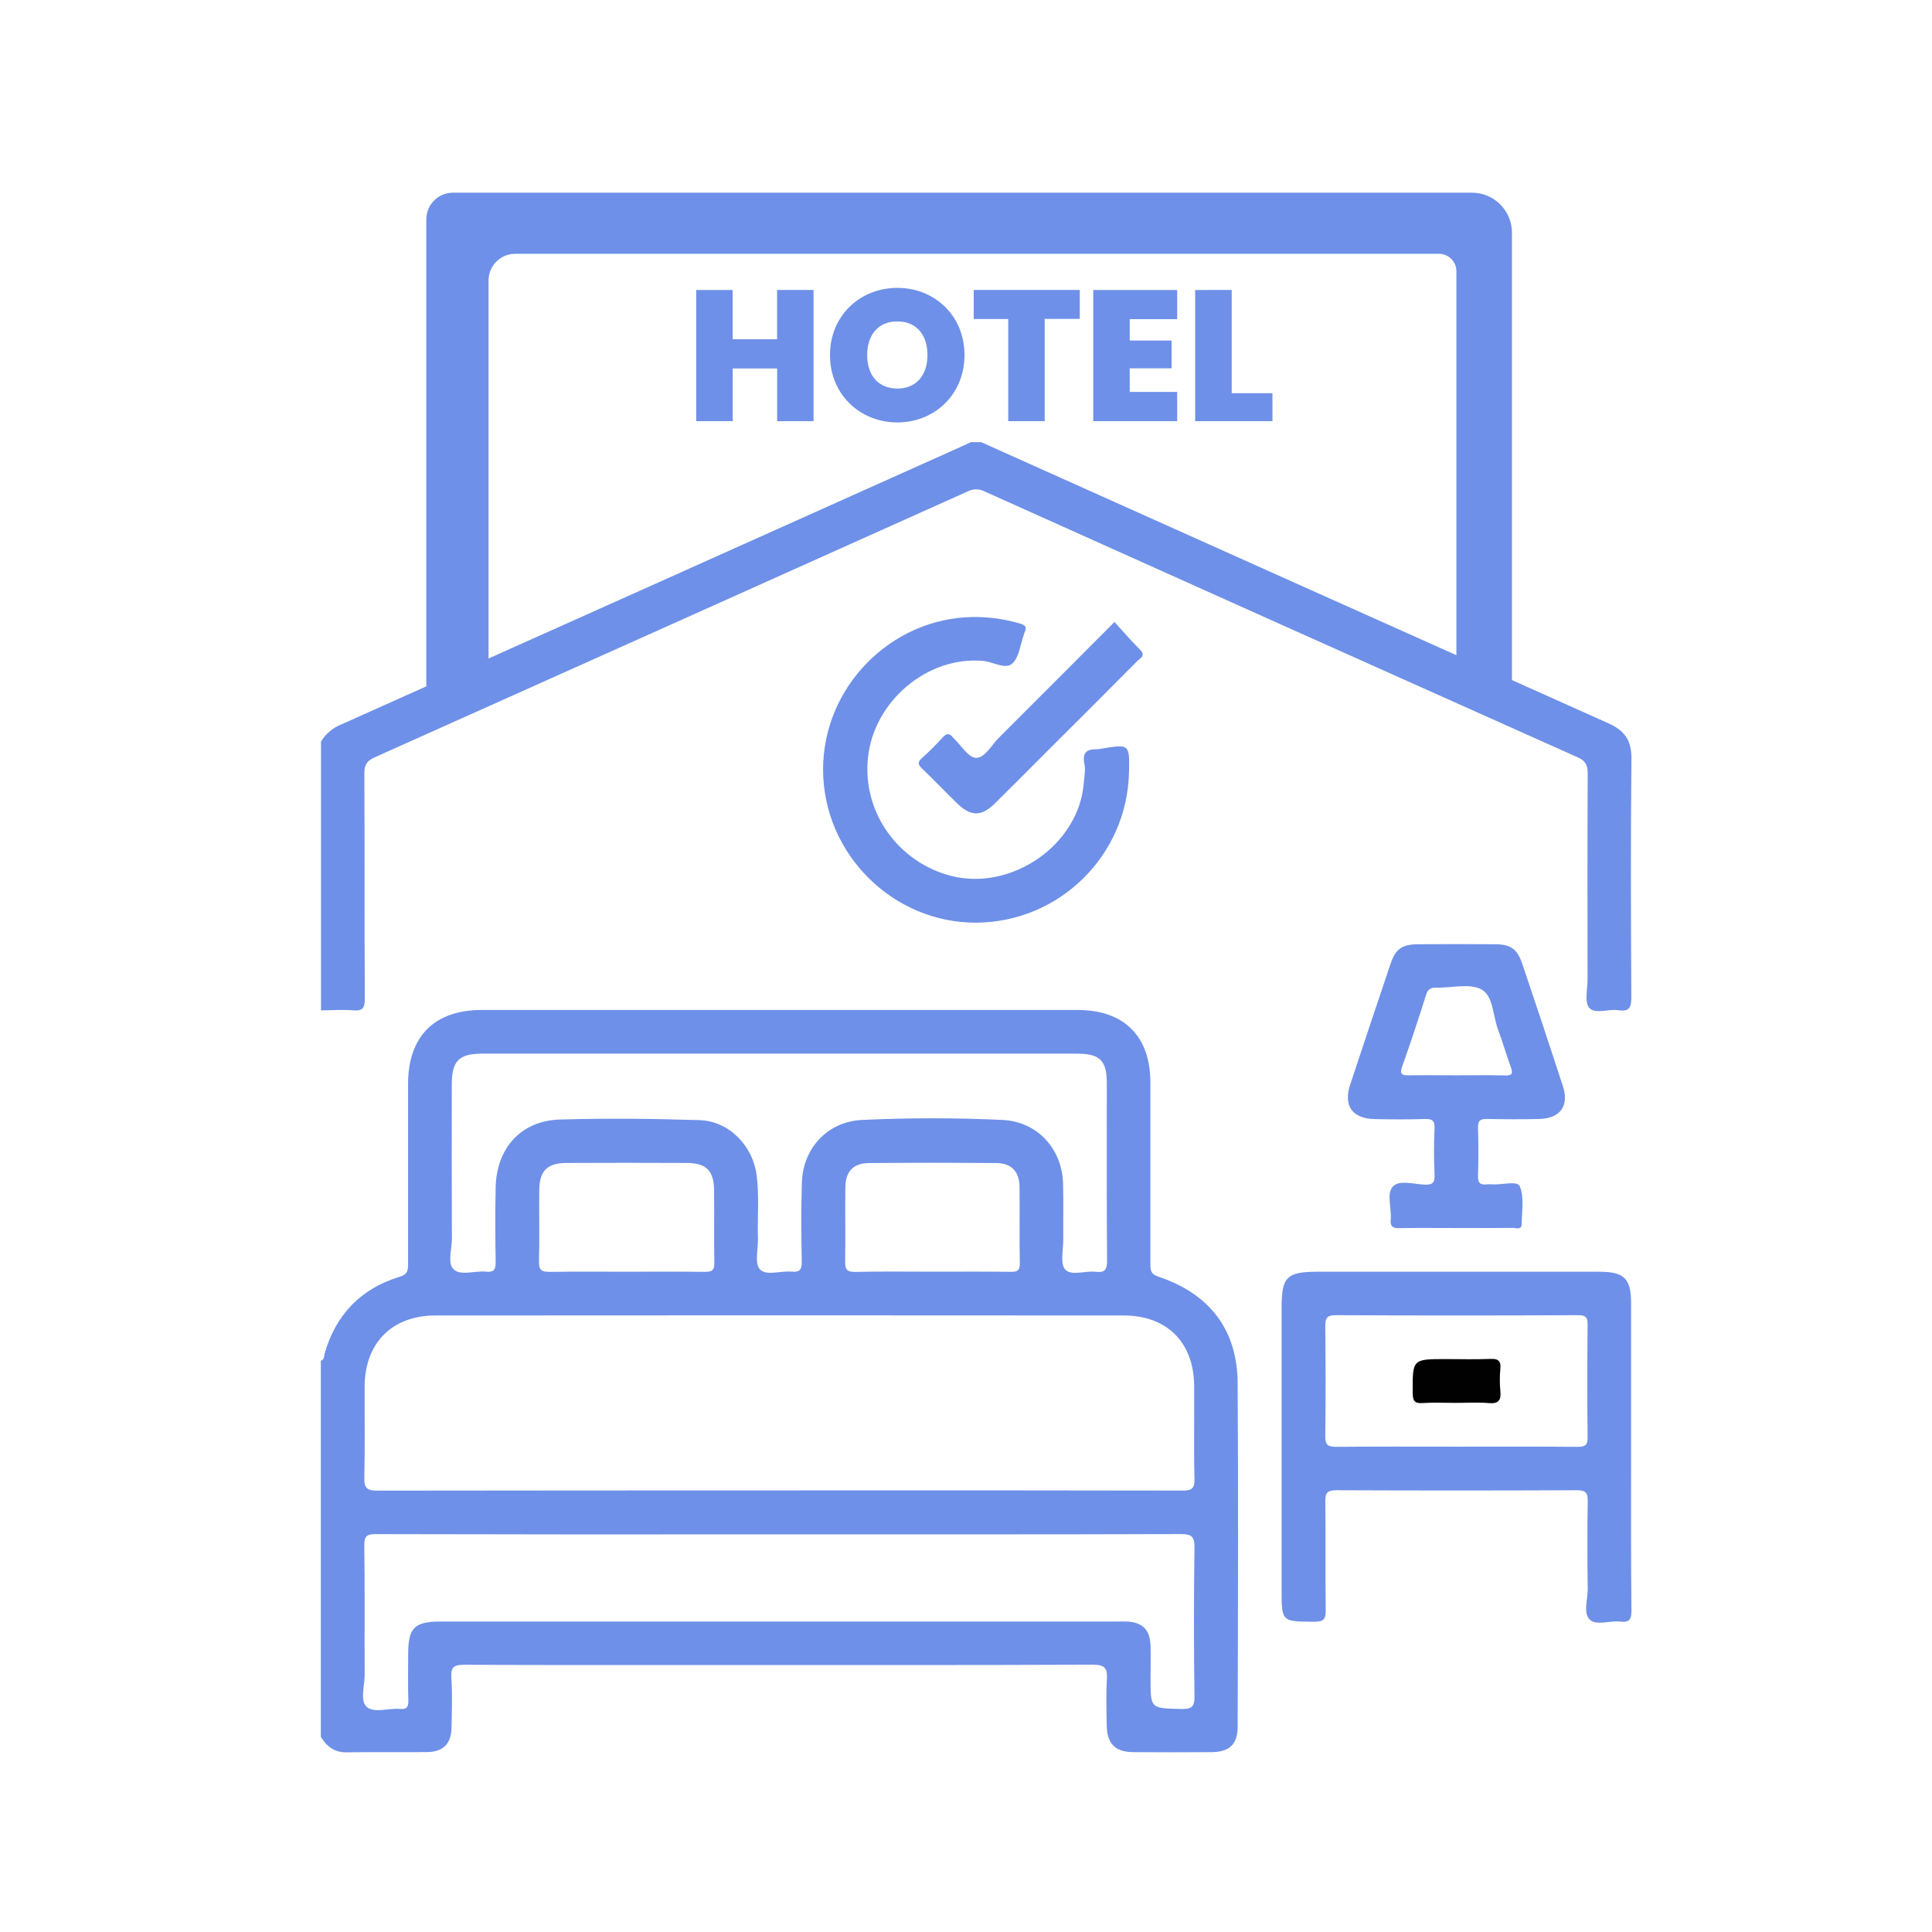
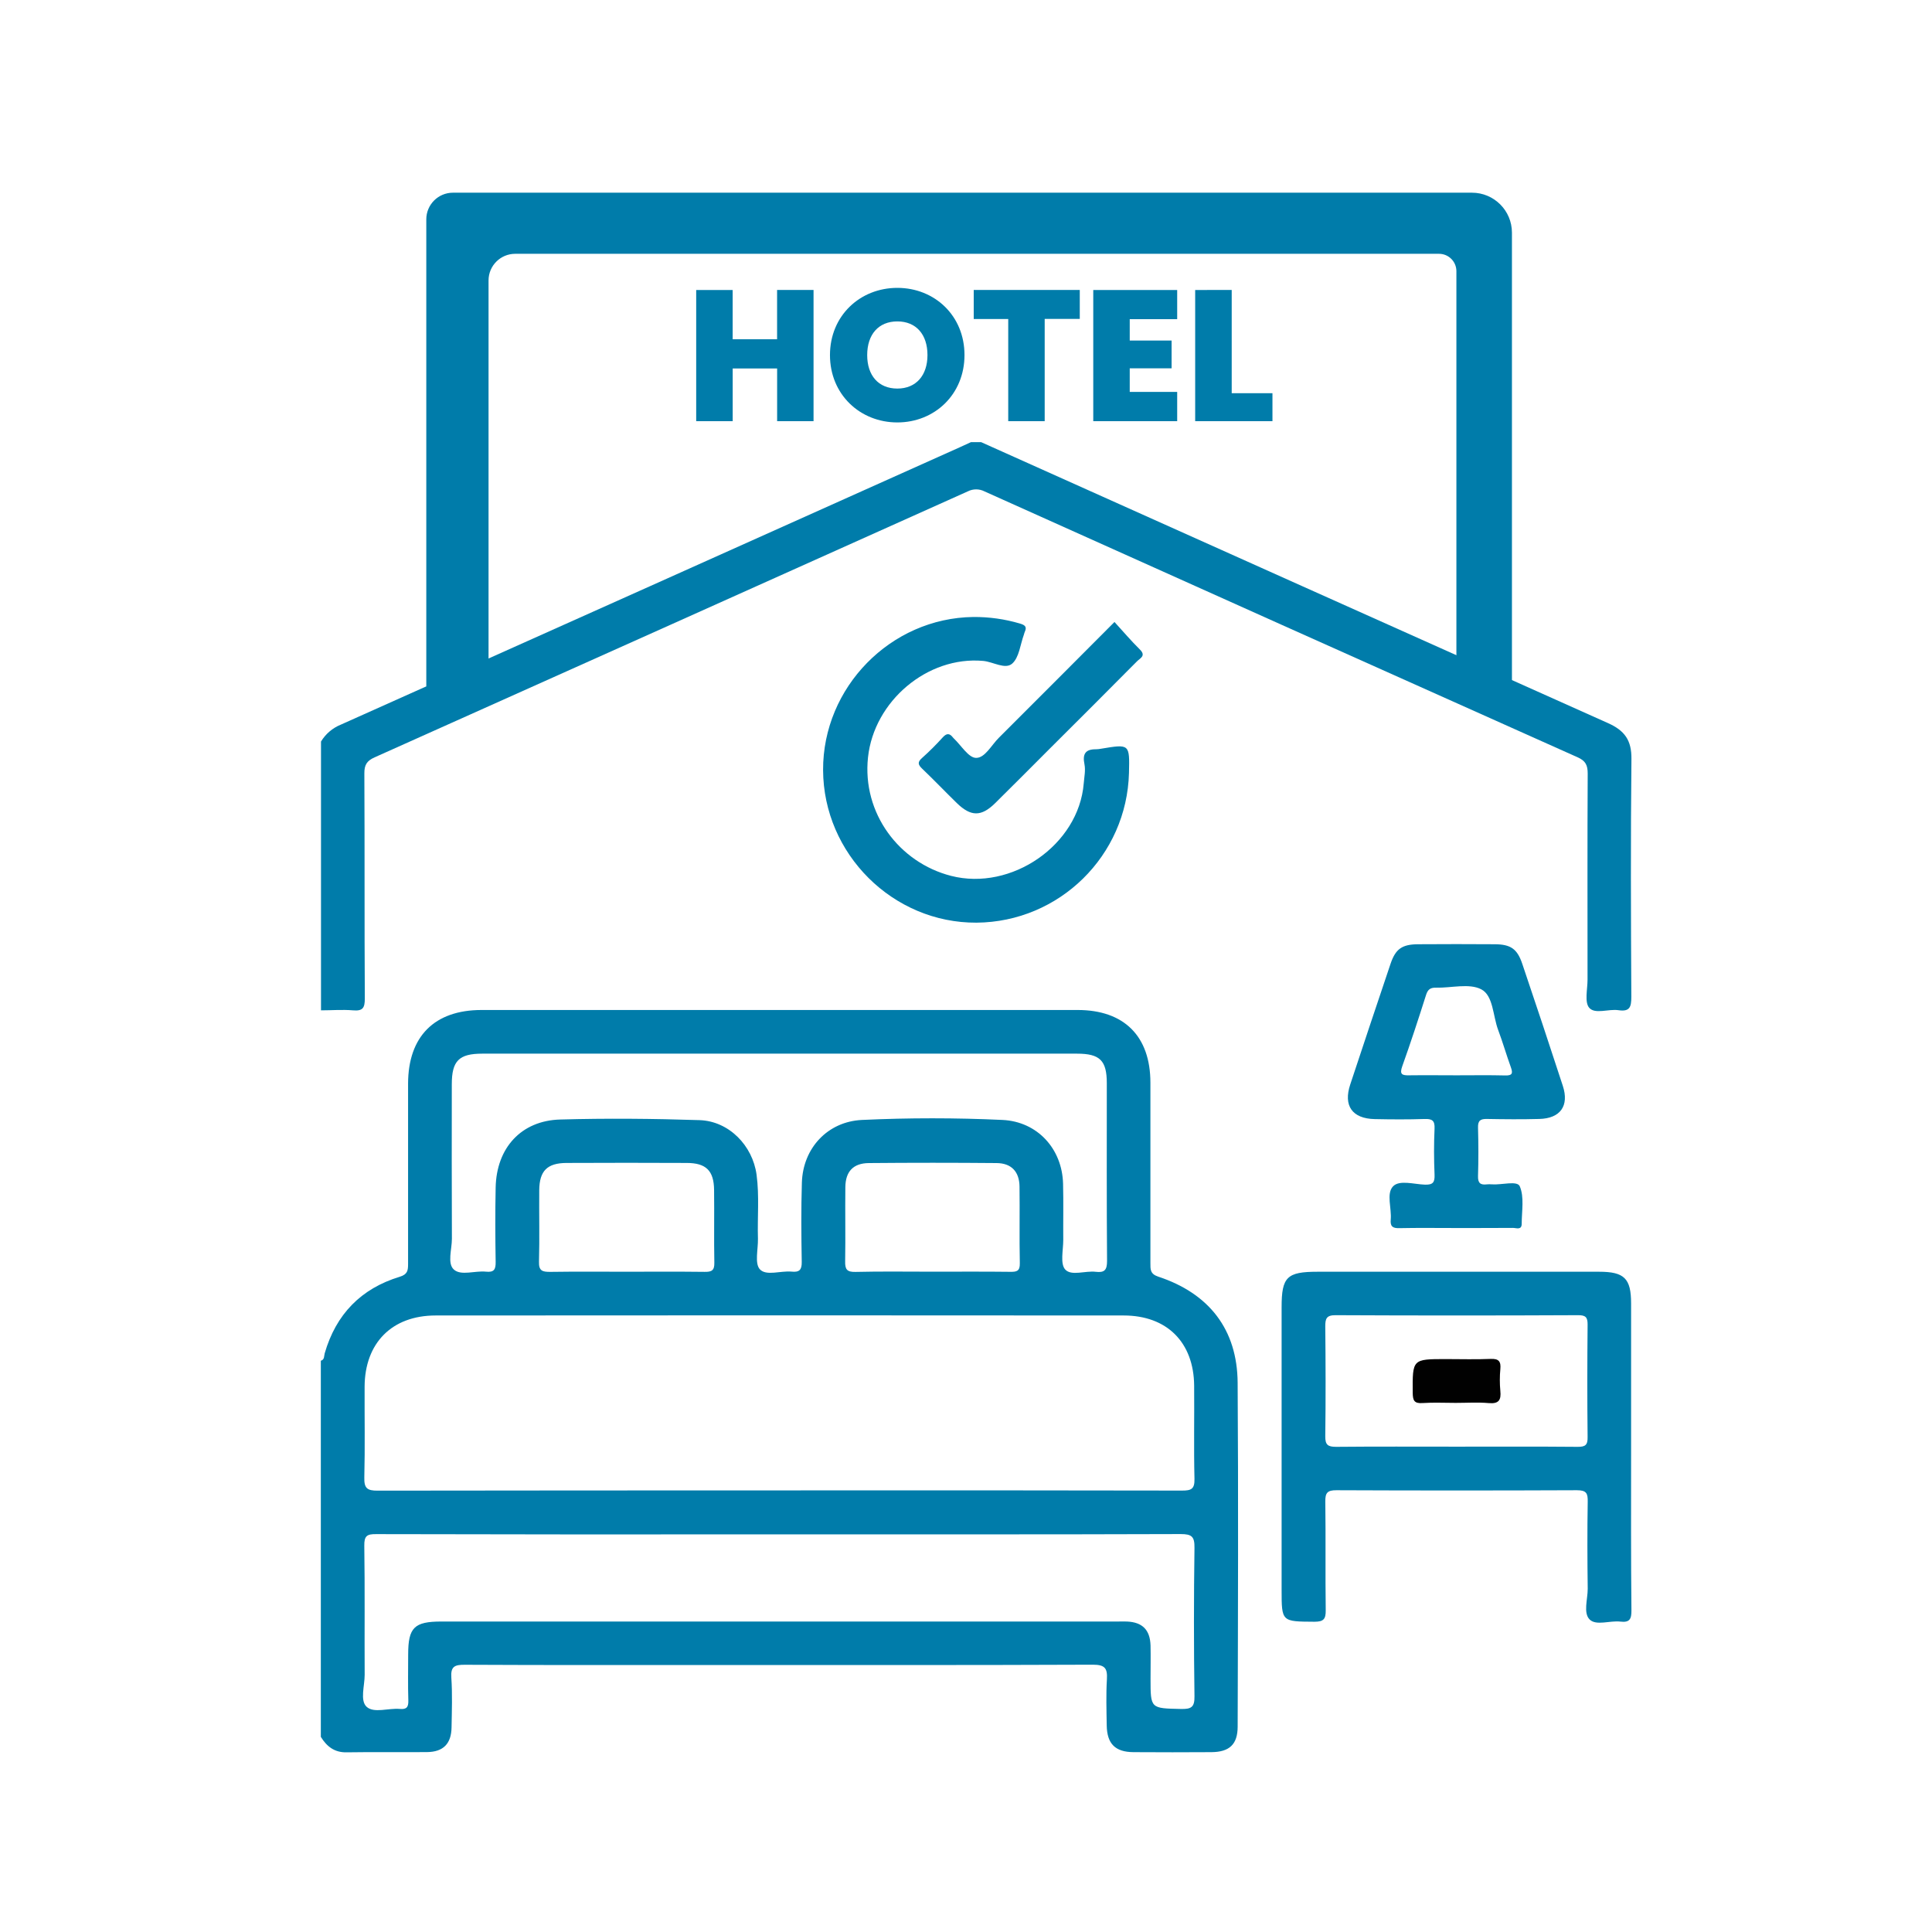
<svg xmlns="http://www.w3.org/2000/svg" id="SvgjsSvg1021" width="288" height="288" version="1.1">
  <defs id="SvgjsDefs1022" />
  <g id="SvgjsG1023">
    <svg data-name="Layer 1" viewBox="0 0 1000 1000" width="288" height="288">
-       <path d="M166.15,383.82a21.31,21.31,0,0,1,10.25-8.74q160.16-71.67,320.23-143.5c2-.89,3.95-1.81,5.92-2.72h5.3Q670,301.64,832.28,374.27c8.67,3.87,12.25,8.9,12.15,18.55-.43,41-.28,82.1-.06,123.14,0,5.2-.74,7.79-6.62,6.92-5.16-.78-12.1,2.21-15.14-1.21-2.56-2.88-.9-9.63-.9-14.66,0-35.54-.11-71.07.08-106.6,0-4.32-1.06-6.58-5.16-8.41q-153.6-68.65-307-137.63a9.52,9.52,0,0,0-8.65-.06Q347.47,323.25,193.9,392c-4,1.79-5.34,3.87-5.31,8.32.21,38.84,0,77.68.24,116.52,0,5-1.15,6.53-6.14,6.11-5.48-.46-11,0-16.54,0Z" fill="#6e90e8" class="color000 svgShape" />
-       <path d="M505.43,477.57c-43.26.23-79.24-35.57-79.4-79-.16-42.79,34.93-78.69,77.75-79.22a83,83,0,0,1,24.12,3.39c2.89.84,3.69,1.83,2.46,4.47-.18.39-.24.85-.39,1.26-1.89,5.15-2.44,11.79-6.05,15s-9.84-.91-15-1.38c-28.85-2.63-56.52,20.8-59.64,49.9-3.11,28.9,16.09,54.46,43,61.36,31.19,8,66.08-15.95,68.66-47.87.26-3.28,1-6.71.39-9.83-1.12-5.4.46-7.89,6-7.83a14.7,14.7,0,0,0,2.63-.29c14.76-2.46,14.76-2.47,14.4,12.53A79.59,79.59,0,0,1,505.43,477.57Z" fill="#6e90e8" class="color000 svgShape" />
-       <path d="M576.85 321.94c4.48 4.89 8.61 9.77 13.15 14.24 3.39 3.33 0 4.56-1.54 6.16q-22.82 23-45.78 45.83c-9.19 9.19-18.34 18.43-27.6 27.55-7.21 7.1-12.59 7-19.88-.1-6-5.86-11.78-11.91-17.83-17.69-2.13-2.05-2.68-3.35-.14-5.58A141.47 141.47 0 00488 381.62c2-2.2 3.55-2.13 5.25.12a3.41 3.41 0 00.45.48c3.82 3.59 7.58 10 11.48 10.06 4.63.1 8-6.65 11.9-10.49C536.74 362.21 556.31 342.52 576.85 321.94zM640.6 715.68c-.2-27.5-14.7-46.18-41.15-54.91-4.18-1.39-4-3.82-4-7q0-46.66 0-93.35c0-24.09-13.61-37.65-37.68-37.65q-154.26 0-308.5 0c-24.4 0-38 13.67-38.05 38.11q0 46.68 0 93.35c0 3.38-.28 5.4-4.34 6.63-20 6.08-33 19.43-38.82 39.64-.38 1.31 0 3.25-2 3.82V899c3.06 4.94 7 8.11 13.29 8 13.89-.22 27.8 0 41.7-.12 8.38-.09 12.53-4.33 12.67-12.72.15-8.6.47-17.24-.11-25.81-.4-5.84 1.73-6.69 7-6.67 43.25.22 86.5.13 129.75.13 65.1 0 130.2.1 195.29-.17 6.34 0 7.62 1.92 7.28 7.63-.47 7.92-.22 15.88-.09 23.83.16 9.5 4.41 13.74 13.82 13.81q20.19.13 40.38 0c9.28-.07 13.56-4 13.57-13.2C640.78 834.41 641 775 640.6 715.68zM233.85 561.21c0-12.12 3.72-15.84 15.77-15.84H557.44c11.86 0 15.44 3.53 15.44 15.28 0 30.67-.1 61.35.13 92 0 4.76-1.34 6.17-5.88 5.63-5.4-.65-12.61 2.32-15.79-1.2-2.68-3-1-10-1-15.27-.08-9.71.15-19.42-.1-29.13-.46-18.08-13.27-32.13-31.32-33-24.24-1.13-48.54-1.13-72.77 0-17.76.84-30.55 14.57-31.1 32.43-.42 13.67-.31 27.37-.07 41 .08 4.18-1.22 5.48-5.23 5.08-5.64-.56-13.14 2.39-16.44-1.2-2.8-3-.87-10.43-1-15.89-.33-11 .77-22.07-.71-33.06-2.05-15.14-14.33-27.76-29.52-28.26-24-.78-48.1-1-72.12-.32-20.2.56-33 14.69-33.41 35.21-.26 12.8-.21 25.6 0 38.4.08 4-.81 5.59-5.05 5.14-5.65-.59-12.9 2.26-16.6-1.11-3.47-3.16-1-10.43-1-15.88C233.78 614.62 233.83 587.92 233.85 561.21zm203.7 53.26c.09-8.1 4.08-12.39 12.15-12.47q33.07-.3 66.16 0c7.66.08 11.74 4.45 11.84 12.14.18 13.23-.13 26.47.16 39.7.09 4.18-1.66 4.49-5 4.45-13.45-.16-26.9-.07-40.36-.07-13.23 0-26.47-.2-39.69.12-4.46.1-5.45-1.31-5.36-5.51C437.67 640.06 437.4 627.26 437.55 614.47zM279.11 616c.11-10 4.14-14 14.11-14.06q31.09-.15 62.19 0c10.07 0 14.08 4 14.2 13.95.16 12.57-.11 25.15.13 37.72.08 4-1.39 4.75-5 4.7-13.67-.17-27.35-.07-41-.07-13 0-26-.11-39 .08-3.95 0-5.91-.47-5.76-5.27C279.32 640.71 279 628.35 279.11 616zM188.57 764.74c.39-15.65.08-31.33.15-47 .1-22.57 14.1-36.84 36.77-36.85q178.06-.15 356.12 0c22.49 0 36.28 14 36.48 36.31.14 16.11-.22 32.22.17 48.32.12 5.32-1.8 6-6.44 6q-104.25-.19-208.51-.09-103.92 0-207.85.13C190 771.59 188.43 770.27 188.57 764.74zM611.33 884.56c-15.81-.35-15.81-.11-15.81-15.6 0-5.74.12-11.48 0-17.21-.24-8.15-4.22-12.11-12.22-12.45-1.54-.06-3.09 0-4.63 0H228.48c-14.07 0-17.2 3.09-17.21 17 0 8-.17 15.9.08 23.83.1 3.45-.85 4.73-4.4 4.41-5.87-.52-13.44 2.37-17.2-1.12-3.5-3.24-1-10.84-1-16.51-.12-22.28.14-44.57-.19-66.85-.08-5.14 1.42-6.06 6.22-6q104.58.25 209.16.12c69.06 0 138.12.08 207.17-.15 5.85 0 7.23 1.38 7.15 7.17q-.54 38.38 0 76.78C618.35 883.58 616.66 884.68 611.33 884.56zM844.25 752.76q0-39.06 0-78.12c0-12.92-3.5-16.39-16.57-16.39H682c-15.9 0-18.64 2.69-18.64 18.32V822.88c0 16.61 0 16.42 17 16.53 4.7 0 5.89-1.35 5.83-5.91-.25-18.76.05-37.52-.21-56.28-.07-4.58 1.1-5.9 5.79-5.88q62.24.27 124.46 0c5 0 5.65 1.69 5.57 6-.25 15-.19 30 0 45 0 5.45-2.4 12.55 1 15.91s10.5.44 15.91 1.09c4.79.57 5.76-1.3 5.72-5.82C844.14 806.61 844.25 779.69 844.25 752.76zm-27.69-3.88c-20.94-.19-41.88-.09-62.82-.09-20.72 0-41.44-.11-62.16.09-4.26 0-5.68-1-5.62-5.5.25-19 .19-37.91 0-56.87 0-4 .61-5.79 5.34-5.77q62.82.3 125.64 0c3.76 0 4.83 1.08 4.8 4.82-.18 19.39-.21 38.8 0 58.19C821.84 748 820.52 748.91 816.56 748.88zM808.92 562.06q-10.32-31.66-21-63.21c-2.61-7.74-6-10.06-14.23-10.11q-19.85-.14-39.69 0c-8.33.06-11.65 2.42-14.25 10.1q-10.53 31.23-20.88 62.52c-3.64 11 1.06 17.64 12.66 17.88 8.59.18 17.2.24 25.79-.05 3.95-.14 5.4.79 5.2 5-.36 7.92-.33 15.88 0 23.81.17 4-.84 5.31-5 5.17-5.65-.19-13.22-2.58-16.51.91-3.55 3.77-.63 11.32-1.17 17.19-.32 3.54 1 4.5 4.42 4.42 9.7-.21 19.41-.07 29.11-.07 9.92 0 19.85 0 29.77-.06 1.65 0 4.48 1.27 4.49-2.09 0-6.58 1.4-13.85-1-19.45-1.31-3.06-9.36-.63-14.36-1a14.55 14.55 0 00-2.64 0c-3.27.41-4.73-.58-4.61-4.27.26-8.37.24-16.76 0-25.13-.1-3.59 1.24-4.51 4.59-4.45 9 .17 18.09.25 27.13 0C807.62 578.91 812.29 572.39 808.92 562.06zm-29.83-5.41c-8.37-.21-16.75-.07-25.12-.07-8.16 0-16.32-.11-24.47 0-3.71.08-5.24-.39-3.68-4.73 4.37-12.2 8.39-24.53 12.31-36.88.9-2.83 2.23-3.82 5.14-3.75 7.93.19 17.17-2.4 23.43.85s6 13.78 8.75 21.06c2.39 6.37 4.27 12.94 6.59 19.34C783.19 555.68 782.64 556.74 779.09 556.65z" fill="#6e90e8" class="color000 svgShape" />
+       <path d="M166.15,383.82a21.31,21.31,0,0,1,10.25-8.74q160.16-71.67,320.23-143.5c2-.89,3.95-1.81,5.92-2.72h5.3Q670,301.64,832.28,374.27c8.67,3.87,12.25,8.9,12.15,18.55-.43,41-.28,82.1-.06,123.14,0,5.2-.74,7.79-6.62,6.92-5.16-.78-12.1,2.21-15.14-1.21-2.56-2.88-.9-9.63-.9-14.66,0-35.54-.11-71.07.08-106.6,0-4.32-1.06-6.58-5.16-8.41q-153.6-68.65-307-137.63a9.52,9.52,0,0,0-8.65-.06Q347.47,323.25,193.9,392c-4,1.79-5.34,3.87-5.31,8.32.21,38.84,0,77.68.24,116.52,0,5-1.15,6.53-6.14,6.11-5.48-.46-11,0-16.54,0Z" fill="#007CAA" class="color000 svgShape" />
+       <path d="M505.43,477.57c-43.26.23-79.24-35.57-79.4-79-.16-42.79,34.93-78.69,77.75-79.22a83,83,0,0,1,24.12,3.39c2.89.84,3.69,1.83,2.46,4.47-.18.39-.24.85-.39,1.26-1.89,5.15-2.44,11.79-6.05,15s-9.84-.91-15-1.38c-28.85-2.63-56.52,20.8-59.64,49.9-3.11,28.9,16.09,54.46,43,61.36,31.19,8,66.08-15.95,68.66-47.87.26-3.28,1-6.71.39-9.83-1.12-5.4.46-7.89,6-7.83a14.7,14.7,0,0,0,2.63-.29c14.76-2.46,14.76-2.47,14.4,12.53A79.59,79.59,0,0,1,505.43,477.57Z" fill="#007CAA" class="color000 svgShape" />
+       <path d="M576.85 321.94c4.48 4.89 8.61 9.77 13.15 14.24 3.39 3.33 0 4.56-1.54 6.16q-22.82 23-45.78 45.83c-9.19 9.19-18.34 18.43-27.6 27.55-7.21 7.1-12.59 7-19.88-.1-6-5.86-11.78-11.91-17.83-17.69-2.13-2.05-2.68-3.35-.14-5.58A141.47 141.47 0 00488 381.62c2-2.2 3.55-2.13 5.25.12a3.41 3.41 0 00.45.48c3.82 3.59 7.58 10 11.48 10.06 4.63.1 8-6.65 11.9-10.49C536.74 362.21 556.31 342.52 576.85 321.94zM640.6 715.68c-.2-27.5-14.7-46.18-41.15-54.91-4.18-1.39-4-3.82-4-7q0-46.66 0-93.35c0-24.09-13.61-37.65-37.68-37.65q-154.26 0-308.5 0c-24.4 0-38 13.67-38.05 38.11q0 46.68 0 93.35c0 3.38-.28 5.4-4.34 6.63-20 6.08-33 19.43-38.82 39.64-.38 1.31 0 3.25-2 3.82V899c3.06 4.94 7 8.11 13.29 8 13.89-.22 27.8 0 41.7-.12 8.38-.09 12.53-4.33 12.67-12.72.15-8.6.47-17.24-.11-25.81-.4-5.84 1.73-6.69 7-6.67 43.25.22 86.5.13 129.75.13 65.1 0 130.2.1 195.29-.17 6.34 0 7.62 1.92 7.28 7.63-.47 7.92-.22 15.88-.09 23.83.16 9.5 4.41 13.74 13.82 13.81q20.19.13 40.38 0c9.28-.07 13.56-4 13.57-13.2C640.78 834.41 641 775 640.6 715.68zM233.85 561.21c0-12.12 3.72-15.84 15.77-15.84H557.44c11.86 0 15.44 3.53 15.44 15.28 0 30.67-.1 61.35.13 92 0 4.76-1.34 6.17-5.88 5.63-5.4-.65-12.61 2.32-15.79-1.2-2.68-3-1-10-1-15.27-.08-9.71.15-19.42-.1-29.13-.46-18.08-13.27-32.13-31.32-33-24.24-1.13-48.54-1.13-72.77 0-17.76.84-30.55 14.57-31.1 32.43-.42 13.67-.31 27.37-.07 41 .08 4.18-1.22 5.48-5.23 5.08-5.64-.56-13.14 2.39-16.44-1.2-2.8-3-.87-10.43-1-15.89-.33-11 .77-22.07-.71-33.06-2.05-15.14-14.33-27.76-29.52-28.26-24-.78-48.1-1-72.12-.32-20.2.56-33 14.69-33.41 35.21-.26 12.8-.21 25.6 0 38.4.08 4-.81 5.59-5.05 5.14-5.65-.59-12.9 2.26-16.6-1.11-3.47-3.16-1-10.43-1-15.88C233.78 614.62 233.83 587.92 233.85 561.21zm203.7 53.26c.09-8.1 4.08-12.39 12.15-12.47q33.07-.3 66.16 0c7.66.08 11.74 4.45 11.84 12.14.18 13.23-.13 26.47.16 39.7.09 4.18-1.66 4.49-5 4.45-13.45-.16-26.9-.07-40.36-.07-13.23 0-26.47-.2-39.69.12-4.46.1-5.45-1.31-5.36-5.51C437.67 640.06 437.4 627.26 437.55 614.47zM279.11 616c.11-10 4.14-14 14.11-14.06q31.09-.15 62.19 0c10.07 0 14.08 4 14.2 13.95.16 12.57-.11 25.15.13 37.72.08 4-1.39 4.75-5 4.7-13.67-.17-27.35-.07-41-.07-13 0-26-.11-39 .08-3.95 0-5.91-.47-5.76-5.27C279.32 640.71 279 628.35 279.11 616zM188.57 764.74c.39-15.65.08-31.33.15-47 .1-22.57 14.1-36.84 36.77-36.85q178.06-.15 356.12 0c22.49 0 36.28 14 36.48 36.31.14 16.11-.22 32.22.17 48.32.12 5.32-1.8 6-6.44 6q-104.25-.19-208.51-.09-103.92 0-207.85.13C190 771.59 188.43 770.27 188.57 764.74zM611.33 884.56c-15.81-.35-15.81-.11-15.81-15.6 0-5.74.12-11.48 0-17.21-.24-8.15-4.22-12.11-12.22-12.45-1.54-.06-3.09 0-4.63 0H228.48c-14.07 0-17.2 3.09-17.21 17 0 8-.17 15.9.08 23.83.1 3.45-.85 4.73-4.4 4.41-5.87-.52-13.44 2.37-17.2-1.12-3.5-3.24-1-10.84-1-16.51-.12-22.28.14-44.57-.19-66.85-.08-5.14 1.42-6.06 6.22-6q104.58.25 209.16.12c69.06 0 138.12.08 207.17-.15 5.85 0 7.23 1.38 7.15 7.17q-.54 38.38 0 76.78C618.35 883.58 616.66 884.68 611.33 884.56zM844.25 752.76q0-39.06 0-78.12c0-12.92-3.5-16.39-16.57-16.39H682c-15.9 0-18.64 2.69-18.64 18.32V822.88c0 16.61 0 16.42 17 16.53 4.7 0 5.89-1.35 5.83-5.91-.25-18.76.05-37.52-.21-56.28-.07-4.58 1.1-5.9 5.79-5.88q62.24.27 124.46 0c5 0 5.65 1.69 5.57 6-.25 15-.19 30 0 45 0 5.45-2.4 12.55 1 15.91s10.5.44 15.91 1.09c4.79.57 5.76-1.3 5.72-5.82C844.14 806.61 844.25 779.69 844.25 752.76zm-27.69-3.88c-20.94-.19-41.88-.09-62.82-.09-20.72 0-41.44-.11-62.16.09-4.26 0-5.68-1-5.62-5.5.25-19 .19-37.91 0-56.87 0-4 .61-5.79 5.34-5.77q62.82.3 125.64 0c3.76 0 4.83 1.08 4.8 4.82-.18 19.39-.21 38.8 0 58.19C821.84 748 820.52 748.91 816.56 748.88zM808.92 562.06q-10.32-31.66-21-63.21c-2.61-7.74-6-10.06-14.23-10.11q-19.85-.14-39.69 0c-8.33.06-11.65 2.42-14.25 10.1q-10.53 31.23-20.88 62.52c-3.64 11 1.06 17.64 12.66 17.88 8.59.18 17.2.24 25.79-.05 3.95-.14 5.4.79 5.2 5-.36 7.92-.33 15.88 0 23.81.17 4-.84 5.31-5 5.17-5.65-.19-13.22-2.58-16.51.91-3.55 3.77-.63 11.32-1.17 17.19-.32 3.54 1 4.5 4.42 4.42 9.7-.21 19.41-.07 29.11-.07 9.92 0 19.85 0 29.77-.06 1.65 0 4.48 1.27 4.49-2.09 0-6.58 1.4-13.85-1-19.45-1.31-3.06-9.36-.63-14.36-1a14.55 14.55 0 00-2.64 0c-3.27.41-4.73-.58-4.61-4.27.26-8.37.24-16.76 0-25.13-.1-3.59 1.24-4.51 4.59-4.45 9 .17 18.09.25 27.13 0C807.62 578.91 812.29 572.39 808.92 562.06zm-29.83-5.41c-8.37-.21-16.75-.07-25.12-.07-8.16 0-16.32-.11-24.47 0-3.71.08-5.24-.39-3.68-4.73 4.37-12.2 8.39-24.53 12.31-36.88.9-2.83 2.23-3.82 5.14-3.75 7.93.19 17.17-2.4 23.43.85s6 13.78 8.75 21.06c2.39 6.37 4.27 12.94 6.59 19.34C783.19 555.68 782.64 556.74 779.09 556.65z" fill="#007CAA" class="color000 svgShape" />
      <path fill="#010101" d="M753.45,726.13c-5.73,0-11.47-.29-17.17.09-4.27.29-5-1.32-5.06-5.23-.12-17.53-.25-17.53,17.23-17.53,7.7,0,15.42.24,23.12-.09,4.24-.18,5.38,1.36,5,5.31a60.94,60.94,0,0,0,0,11.22c.48,4.74-.76,6.8-6,6.34C764.94,725.74,759.18,726.13,753.45,726.13Z" class="color010101 svgShape" />
-       <path d="M220.65,355.27V113.54a13.79,13.79,0,0,1,13.79-13.8H761.89a20.69,20.69,0,0,1,20.69,20.69v240.4L753.83,348V140.32a9,9,0,0,0-9-8.95H266.66a13.79,13.79,0,0,0-13.79,13.79V351.48Z" fill="#6e90e8" class="color000 svgShape" />
-       <path d="M402.24 190.72h-23V218H360.35v-67.9h18.87V175.6h23V150.08h18.87V218H402.24zM464.46 218.65c-19.26 0-34.87-14.44-34.87-34.86S445.2 149 464.46 149s34.76 14.35 34.76 34.77S483.72 218.65 464.46 218.65zm0-17.53c9.72 0 15.6-6.83 15.6-17.33 0-10.69-5.88-17.43-15.6-17.43s-15.6 6.74-15.6 17.43C448.86 194.29 454.63 201.12 464.46 201.12zM504 150.08h54.89v15H540.73V218H521.86V165.11H504zM609.31 165.2H584.75v11.08h21.67v14.35H584.75v12.23h24.56V218H565.87v-67.9h43.44zM637.53 150.08v53.45h21.09V218h-40v-67.9z" fill="#6e90e8" class="color000 svgShape" />
+       <path d="M220.65,355.27V113.54a13.79,13.79,0,0,1,13.79-13.8H761.89a20.69,20.69,0,0,1,20.69,20.69v240.4L753.83,348V140.32a9,9,0,0,0-9-8.95H266.66a13.79,13.79,0,0,0-13.79,13.79V351.48Z" fill="#007CAA" class="color000 svgShape" />
+       <path d="M402.24 190.72h-23V218H360.35v-67.9h18.87V175.6h23V150.08h18.87V218H402.24zM464.46 218.65c-19.26 0-34.87-14.44-34.87-34.86S445.2 149 464.46 149s34.76 14.35 34.76 34.77S483.72 218.65 464.46 218.65zm0-17.53c9.72 0 15.6-6.83 15.6-17.33 0-10.69-5.88-17.43-15.6-17.43s-15.6 6.74-15.6 17.43C448.86 194.29 454.63 201.12 464.46 201.12zM504 150.08h54.89v15H540.73V218H521.86V165.11H504zM609.31 165.2H584.75v11.08h21.67v14.35H584.75v12.23h24.56V218H565.87v-67.9h43.44zM637.53 150.08v53.45h21.09V218h-40v-67.9z" fill="#007CAA" class="color000 svgShape" />
    </svg>
  </g>
</svg>
